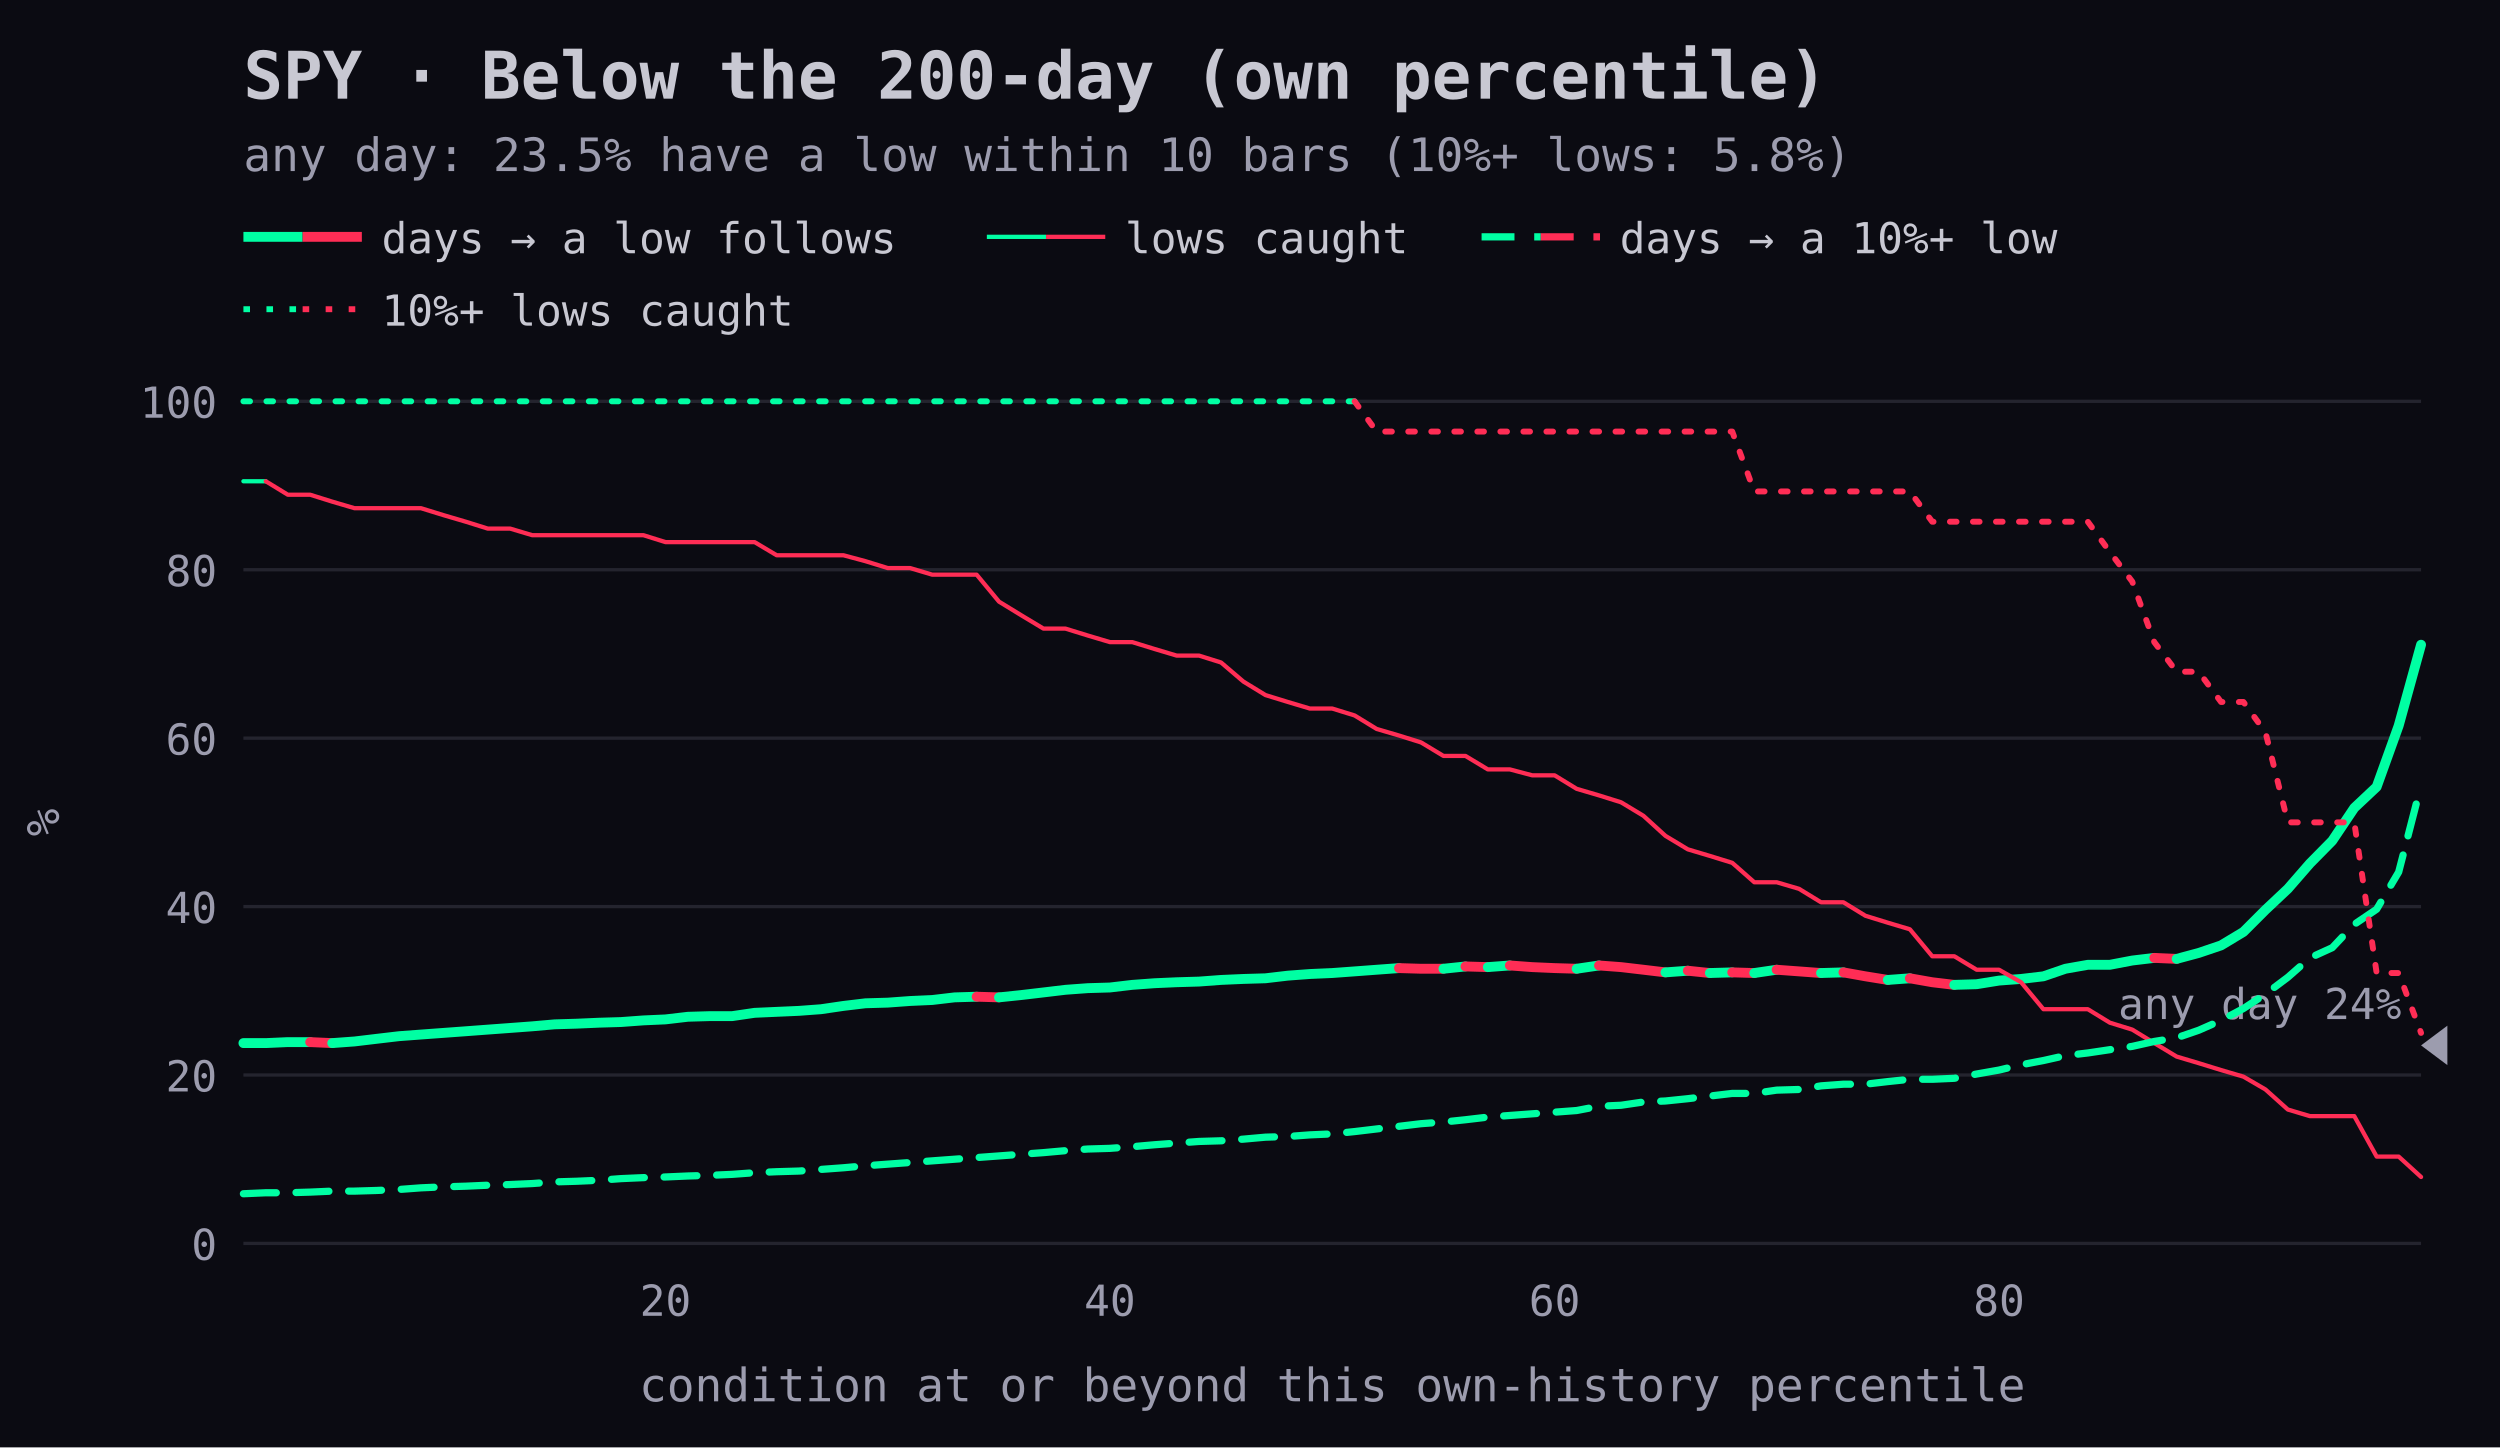
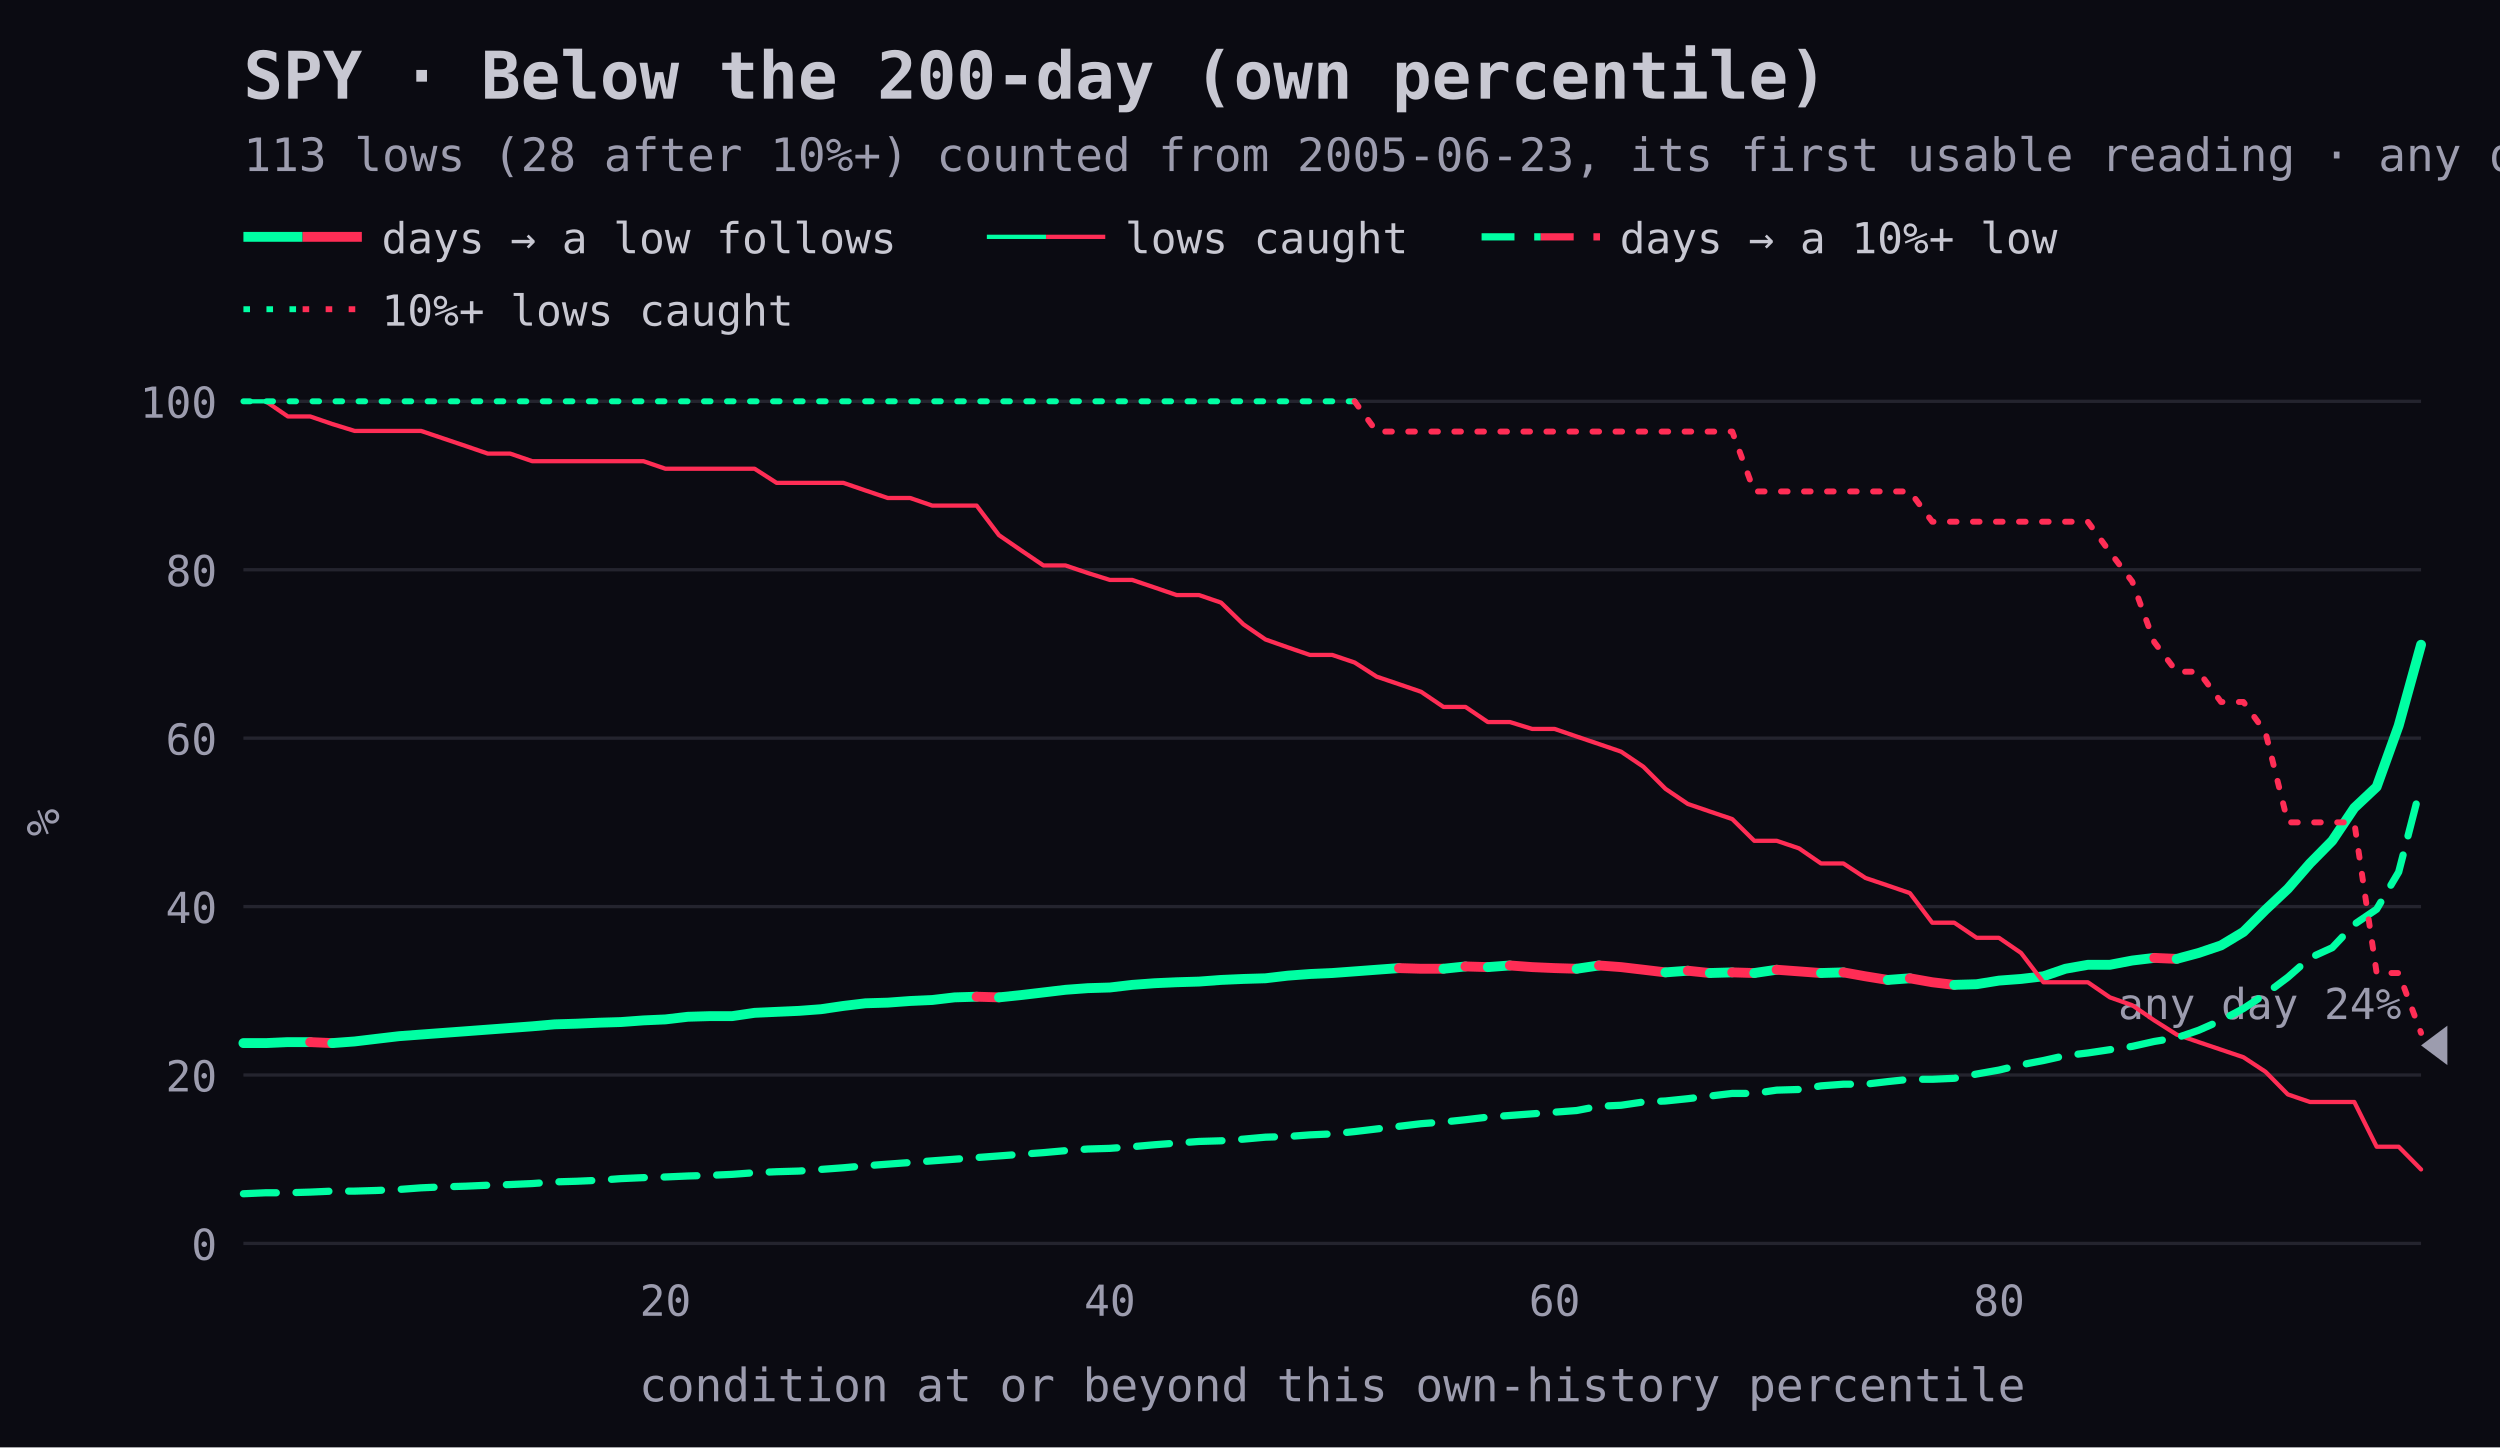
<svg xmlns="http://www.w3.org/2000/svg" viewBox="0 0 760 440" width="760" height="440" font-family="ui-monospace,Menlo,monospace">
  <rect width="760" height="440" fill="#0B0B12" />
  <text x="74" y="30" fill="#C8C8D2" font-size="20" font-weight="600">SPY · Below the 200-day (own percentile)</text>
-   <text x="74" y="52" fill="#9C9CAE" font-size="14">any day: 23.5% have a low within 10 bars (10%+ lows: 5.8%)</text>
+   <text x="74" y="52" fill="#9C9CAE" font-size="14">113 lows (28 after 10%+) counted from 2005-06-23, its first usable reading · any day 23.5%</text>
  <line x1="74" x2="736" y1="378" y2="378" stroke="#24242E" stroke-width="1" />
  <text x="66" y="383" fill="#9C9CAE" font-size="13" text-anchor="end">0</text>
  <line x1="74" x2="736" y1="326.8" y2="326.8" stroke="#24242E" stroke-width="1" />
  <text x="66" y="331.8" fill="#9C9CAE" font-size="13" text-anchor="end">20</text>
  <line x1="74" x2="736" y1="275.6" y2="275.6" stroke="#24242E" stroke-width="1" />
  <text x="66" y="280.6" fill="#9C9CAE" font-size="13" text-anchor="end">40</text>
  <line x1="74" x2="736" y1="224.4" y2="224.4" stroke="#24242E" stroke-width="1" />
  <text x="66" y="229.4" fill="#9C9CAE" font-size="13" text-anchor="end">60</text>
  <line x1="74" x2="736" y1="173.2" y2="173.2" stroke="#24242E" stroke-width="1" />
  <text x="66" y="178.2" fill="#9C9CAE" font-size="13" text-anchor="end">80</text>
  <line x1="74" x2="736" y1="122" y2="122" stroke="#24242E" stroke-width="1" />
  <text x="66" y="127" fill="#9C9CAE" font-size="13" text-anchor="end">100</text>
  <text x="202.3" y="400" fill="#9C9CAE" font-size="13" text-anchor="middle">20</text>
  <text x="337.4" y="400" fill="#9C9CAE" font-size="13" text-anchor="middle">40</text>
  <text x="472.6" y="400" fill="#9C9CAE" font-size="13" text-anchor="middle">60</text>
  <text x="607.7" y="400" fill="#9C9CAE" font-size="13" text-anchor="middle">80</text>
  <path d="M736 317.8 l8 -6 v12 z" fill="#9C9CAE" />
  <text x="730" y="309.8" fill="#9C9CAE" font-size="13" text-anchor="end">any day 24%</text>
  <polyline points="74,317.1 80.8,317.1 87.5,316.8 94.3,316.8" fill="none" stroke="#00FFA3" stroke-width="3" stroke-linejoin="round" stroke-linecap="round" />
  <polyline points="94.3,316.8 101,317.1" fill="none" stroke="#FF2D55" stroke-width="3" stroke-linejoin="round" stroke-linecap="round" />
  <polyline points="101,317.1 107.8,316.6 114.5,315.8 121.3,315 128,314.5 134.8,314 141.6,313.5 148.3,313 155.1,312.5 161.8,312 168.6,311.4 175.3,311.2 182.1,310.9 188.8,310.7 195.6,310.2 202.3,309.9 209.1,309.1 215.9,308.9 222.6,308.9 229.4,307.9 236.1,307.6 242.9,307.3 249.6,306.8 256.4,305.8 263.1,305 269.9,304.8 276.7,304.3 283.4,304 290.2,303.2 296.9,303" fill="none" stroke="#00FFA3" stroke-width="3" stroke-linejoin="round" stroke-linecap="round" />
  <polyline points="296.9,303 303.7,303.2" fill="none" stroke="#FF2D55" stroke-width="3" stroke-linejoin="round" stroke-linecap="round" />
  <polyline points="303.7,303.2 310.4,302.5 317.2,301.7 323.9,300.9 330.7,300.4 337.4,300.2 344.2,299.4 351,298.9 357.7,298.6 364.5,298.4 371.2,297.9 378,297.6 384.7,297.4 391.5,296.6 398.2,296.1 405,295.8 411.8,295.3 418.5,294.8 425.3,294.3" fill="none" stroke="#00FFA3" stroke-width="3" stroke-linejoin="round" stroke-linecap="round" />
  <polyline points="425.3,294.3 432,294.5 438.8,294.5" fill="none" stroke="#FF2D55" stroke-width="3" stroke-linejoin="round" stroke-linecap="round" />
  <polyline points="438.8,294.5 445.5,293.8" fill="none" stroke="#00FFA3" stroke-width="3" stroke-linejoin="round" stroke-linecap="round" />
  <polyline points="445.5,293.8 452.3,294" fill="none" stroke="#FF2D55" stroke-width="3" stroke-linejoin="round" stroke-linecap="round" />
  <polyline points="452.3,294 459,293.5" fill="none" stroke="#00FFA3" stroke-width="3" stroke-linejoin="round" stroke-linecap="round" />
  <polyline points="459,293.5 465.8,294 472.6,294.3 479.3,294.5" fill="none" stroke="#FF2D55" stroke-width="3" stroke-linejoin="round" stroke-linecap="round" />
  <polyline points="479.3,294.5 486.1,293.5" fill="none" stroke="#00FFA3" stroke-width="3" stroke-linejoin="round" stroke-linecap="round" />
  <polyline points="486.1,293.5 492.8,294 499.6,294.8 506.3,295.6" fill="none" stroke="#FF2D55" stroke-width="3" stroke-linejoin="round" stroke-linecap="round" />
  <polyline points="506.3,295.6 513.1,295.1" fill="none" stroke="#00FFA3" stroke-width="3" stroke-linejoin="round" stroke-linecap="round" />
  <polyline points="513.1,295.1 519.8,295.8" fill="none" stroke="#FF2D55" stroke-width="3" stroke-linejoin="round" stroke-linecap="round" />
  <polyline points="519.8,295.8 526.6,295.6" fill="none" stroke="#00FFA3" stroke-width="3" stroke-linejoin="round" stroke-linecap="round" />
  <polyline points="526.6,295.6 533.3,295.8" fill="none" stroke="#FF2D55" stroke-width="3" stroke-linejoin="round" stroke-linecap="round" />
  <polyline points="533.3,295.8 540.1,294.8" fill="none" stroke="#00FFA3" stroke-width="3" stroke-linejoin="round" stroke-linecap="round" />
  <polyline points="540.1,294.8 546.9,295.3 553.6,295.8" fill="none" stroke="#FF2D55" stroke-width="3" stroke-linejoin="round" stroke-linecap="round" />
  <polyline points="553.6,295.8 560.4,295.6" fill="none" stroke="#00FFA3" stroke-width="3" stroke-linejoin="round" stroke-linecap="round" />
  <polyline points="560.4,295.6 567.1,296.8 573.9,297.9" fill="none" stroke="#FF2D55" stroke-width="3" stroke-linejoin="round" stroke-linecap="round" />
  <polyline points="573.9,297.9 580.6,297.4" fill="none" stroke="#00FFA3" stroke-width="3" stroke-linejoin="round" stroke-linecap="round" />
  <polyline points="580.6,297.4 587.4,298.6 594.1,299.4" fill="none" stroke="#FF2D55" stroke-width="3" stroke-linejoin="round" stroke-linecap="round" />
  <polyline points="594.1,299.4 600.9,299.2 607.7,298.1 614.4,297.6 621.2,296.8 627.9,294.5 634.7,293.3 641.4,293.3 648.2,292 654.9,291.2" fill="none" stroke="#00FFA3" stroke-width="3" stroke-linejoin="round" stroke-linecap="round" />
  <polyline points="654.9,291.2 661.7,291.5" fill="none" stroke="#FF2D55" stroke-width="3" stroke-linejoin="round" stroke-linecap="round" />
  <polyline points="661.7,291.5 668.4,289.7 675.2,287.4 682,283.3 688.7,276.6 695.5,270.2 702.2,262.5 709,255.6 715.7,245.6 722.5,239.2 729.2,220.6 736,196" fill="none" stroke="#00FFA3" stroke-width="3" stroke-linejoin="round" stroke-linecap="round" />
-   <polyline points="74,146.3 80.8,146.3" fill="none" stroke="#00FFA3" stroke-width="1.3" stroke-linejoin="round" stroke-linecap="round" />
-   <polyline points="80.8,146.3 87.5,150.4 94.3,150.4 101,152.5 107.8,154.5 114.5,154.5 121.3,154.5 128,154.5 134.8,156.6 141.6,158.6 148.3,160.7 155.1,160.7 161.8,162.7 168.6,162.7 175.3,162.7 182.1,162.7 188.8,162.7 195.6,162.7 202.3,164.8 209.1,164.8 215.9,164.8 222.6,164.8 229.4,164.8 236.1,168.8 242.9,168.8 249.6,168.8 256.4,168.8 263.1,170.6 269.9,172.7 276.7,172.7 283.4,174.7 290.2,174.7 296.9,174.7 303.7,182.9 310.4,187 317.2,191.1 323.9,191.1 330.7,193.2 337.4,195.2 344.2,195.2 351,197.3 357.7,199.3 364.5,199.3 371.2,201.4 378,207.2 384.7,211.3 391.5,213.4 398.2,215.4 405,215.4 411.8,217.5 418.5,221.6 425.3,223.6 432,225.7 438.8,229.8 445.5,229.8 452.3,233.9 459,233.9 465.8,235.7 472.6,235.7 479.3,239.8 486.1,241.8 492.8,243.9 499.6,248 506.3,254.1 513.1,258.2 519.8,260.2 526.6,262.3 533.3,268.2 540.1,268.2 546.9,270.2 553.6,274.3 560.4,274.3 567.1,278.4 573.9,280.5 580.6,282.5 587.4,290.7 594.1,290.7 600.9,294.8 607.7,294.8 614.4,298.6 621.2,306.8 627.9,306.8 634.7,306.8 641.4,310.9 648.2,313 654.9,317.1 661.7,321.2 668.4,323.2 675.2,325.3 682,327.3 688.7,331.2 695.5,337.3 702.2,339.3 709,339.3 715.7,339.3 722.5,351.6 729.2,351.6 736,357.8" fill="none" stroke="#FF2D55" stroke-width="1.3" stroke-linejoin="round" stroke-linecap="round" />
+   <polyline points="74,122 80.8,122" fill="none" stroke="#00FFA3" stroke-width="1.3" stroke-linejoin="round" stroke-linecap="round" />
+   <polyline points="80.8,122 87.5,126.6 94.3,126.6 101,128.9 107.8,131 114.5,131 121.3,131 128,131 134.8,133.3 141.6,135.6 148.3,137.9 155.1,137.9 161.8,140.2 168.6,140.2 175.3,140.2 182.1,140.2 188.8,140.2 195.6,140.2 202.3,142.5 209.1,142.5 215.9,142.5 222.6,142.5 229.4,142.5 236.1,146.8 242.9,146.8 249.6,146.8 256.4,146.8 263.1,149.1 269.9,151.4 276.7,151.4 283.4,153.7 290.2,153.7 296.9,153.7 303.7,162.7 310.4,167.3 317.2,171.9 323.9,171.9 330.7,174.2 337.4,176.3 344.2,176.3 351,178.6 357.7,180.9 364.5,180.9 371.2,183.2 378,189.8 384.7,194.4 391.5,196.8 398.2,199.1 405,199.1 411.8,201.4 418.5,205.7 425.3,208 432,210.3 438.8,214.9 445.5,214.9 452.3,219.5 459,219.5 465.8,221.6 472.6,221.6 479.3,223.9 486.1,226.2 492.8,228.5 499.6,233.1 506.3,239.8 513.1,244.4 519.8,246.7 526.6,249 533.3,255.6 540.1,255.6 546.9,257.9 553.6,262.5 560.4,262.5 567.1,266.9 573.9,269.2 580.6,271.5 587.4,280.5 594.1,280.5 600.9,285.1 607.7,285.1 614.4,289.7 621.2,298.6 627.9,298.6 634.7,298.6 641.4,303.2 648.2,305.6 654.9,310.2 661.7,314.5 668.4,316.8 675.2,319.1 682,321.4 688.7,325.8 695.5,332.7 702.2,335 709,335 715.7,335 722.5,348.6 729.2,348.6 736,355.5" fill="none" stroke="#FF2D55" stroke-width="1.3" stroke-linejoin="round" stroke-linecap="round" />
  <polyline points="74,362.9 80.8,362.6 87.5,362.6 94.3,362.4 101,362.1 107.8,362.1 114.5,361.9 121.3,361.6 128,361.1 134.8,360.8 141.6,360.6 148.3,360.3 155.1,360.1 161.8,359.8 168.6,359.3 175.3,359.1 182.1,358.8 188.8,358.3 195.6,358 202.3,357.8 209.1,357.5 215.9,357.3 222.6,357 229.4,356.5 236.1,356.2 242.9,356 249.6,355.5 256.4,355 263.1,354.4 269.9,353.9 276.7,353.4 283.4,352.9 290.2,352.4 296.9,351.9 303.7,351.4 310.4,350.9 317.2,350.4 323.9,349.8 330.7,349.3 337.4,349.1 344.2,348.6 351,348 357.7,347.5 364.5,347 371.2,346.8 378,346.3 384.7,345.7 391.5,345.5 398.2,345 405,344.7 411.8,344 418.5,343.2 425.3,342.4 432,341.6 438.8,341.1 445.5,340.4 452.3,339.6 459,339.1 465.8,338.6 472.6,338.1 479.3,337.6 486.1,336.3 492.8,336 499.6,335 506.3,334.7 513.1,334 519.8,333.2 526.6,332.4 533.3,332.4 540.1,331.4 546.9,331.2 553.6,330.1 560.4,329.6 567.1,329.6 573.9,328.8 580.6,328.1 587.4,328.1 594.1,327.8 600.9,326.5 607.7,325.3 614.4,323.7 621.2,322.4 627.9,320.9 634.7,320.1 641.4,319.1 648.2,318.1 654.9,316.6 661.7,315.5 668.4,313.2 675.2,310.2 682,306.6 688.7,302.2 695.5,297.1 702.2,291.2 709,288.1 715.7,281 722.5,276.4 729.2,265.1 736,238.7" fill="none" stroke="#00FFA3" stroke-width="2.2" stroke-linejoin="round" stroke-linecap="round" stroke-dasharray="10 6" />
  <polyline points="74,122 80.8,122 87.5,122 94.3,122 101,122 107.8,122 114.5,122 121.3,122 128,122 134.8,122 141.6,122 148.3,122 155.1,122 161.8,122 168.6,122 175.3,122 182.1,122 188.8,122 195.6,122 202.3,122 209.1,122 215.9,122 222.6,122 229.4,122 236.1,122 242.9,122 249.6,122 256.4,122 263.1,122 269.9,122 276.7,122 283.4,122 290.2,122 296.9,122 303.7,122 310.4,122 317.2,122 323.9,122 330.7,122 337.4,122 344.2,122 351,122 357.7,122 364.5,122 371.2,122 378,122 384.7,122 391.5,122 398.2,122 405,122 411.8,122" fill="none" stroke="#00FFA3" stroke-width="1.8" stroke-linejoin="round" stroke-linecap="round" stroke-dasharray="2 5" />
  <polyline points="411.8,122 418.5,131.2 425.3,131.2 432,131.2 438.8,131.2 445.5,131.2 452.3,131.2 459,131.2 465.8,131.2 472.6,131.2 479.3,131.2 486.1,131.2 492.8,131.2 499.6,131.2 506.3,131.2 513.1,131.2 519.8,131.2 526.6,131.2 533.3,149.4 540.1,149.4 546.9,149.4 553.6,149.4 560.4,149.4 567.1,149.4 573.9,149.4 580.6,149.4 587.4,158.6 594.1,158.6 600.9,158.6 607.7,158.6 614.4,158.6 621.2,158.6 627.9,158.6 634.7,158.6 641.4,167.8 648.2,176.8 654.9,195.2 661.7,204.2 668.4,204.2 675.2,213.4 682,213.4 688.7,222.6 695.5,250 702.2,250 709,250 715.7,250 722.5,295.8 729.2,295.8 736,314" fill="none" stroke="#FF2D55" stroke-width="1.8" stroke-linejoin="round" stroke-linecap="round" stroke-dasharray="2 5" />
  <text x="405" y="426" fill="#9C9CAE" font-size="14" text-anchor="middle">condition at or beyond this own-history percentile</text>
  <text transform="translate(18 250) rotate(-90)" fill="#9C9CAE" font-size="14" text-anchor="middle">%</text>
  <line x1="74" x2="92" y1="72" y2="72" stroke="#00FFA3" stroke-width="3" />
  <line x1="92" x2="110" y1="72" y2="72" stroke="#FF2D55" stroke-width="3" />
  <text x="116" y="77" fill="#C8C8D2" font-size="13">days → a low follows</text>
  <line x1="300" x2="318" y1="72" y2="72" stroke="#00FFA3" stroke-width="1.3" />
  <line x1="318" x2="336" y1="72" y2="72" stroke="#FF2D55" stroke-width="1.3" />
  <text x="342" y="77" fill="#C8C8D2" font-size="13">lows caught</text>
  <line x1="450.4" x2="468.4" y1="72" y2="72" stroke="#00FFA3" stroke-width="2.2" stroke-dasharray="10 6" />
  <line x1="468.4" x2="486.4" y1="72" y2="72" stroke="#FF2D55" stroke-width="2.2" stroke-dasharray="10 6" />
  <text x="492.4" y="77" fill="#C8C8D2" font-size="13">days → a 10%+ low</text>
  <line x1="74" x2="92" y1="94" y2="94" stroke="#00FFA3" stroke-width="1.8" stroke-dasharray="2 5" />
  <line x1="92" x2="110" y1="94" y2="94" stroke="#FF2D55" stroke-width="1.8" stroke-dasharray="2 5" />
  <text x="116" y="99" fill="#C8C8D2" font-size="13">10%+ lows caught</text>
</svg>
